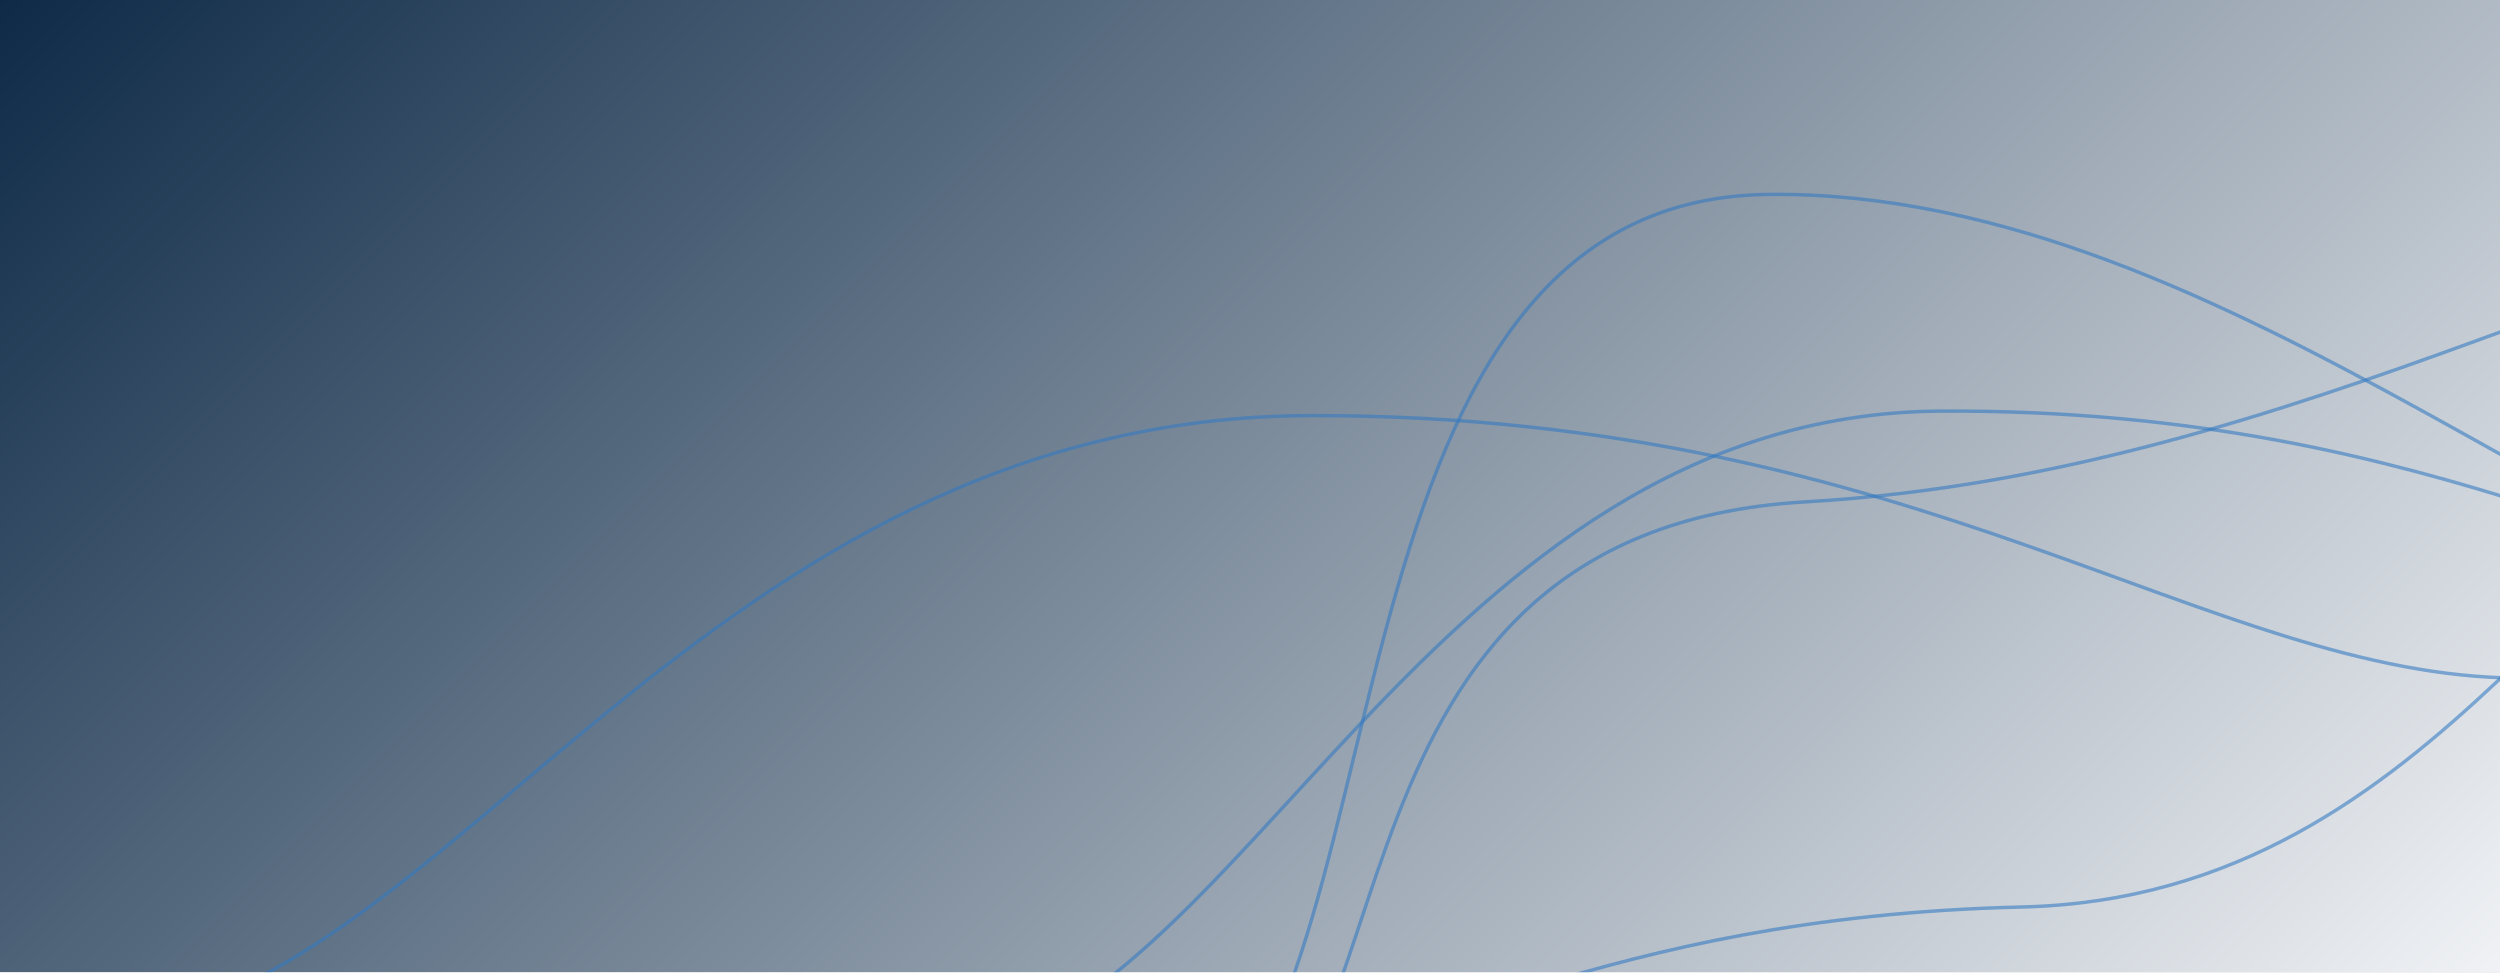
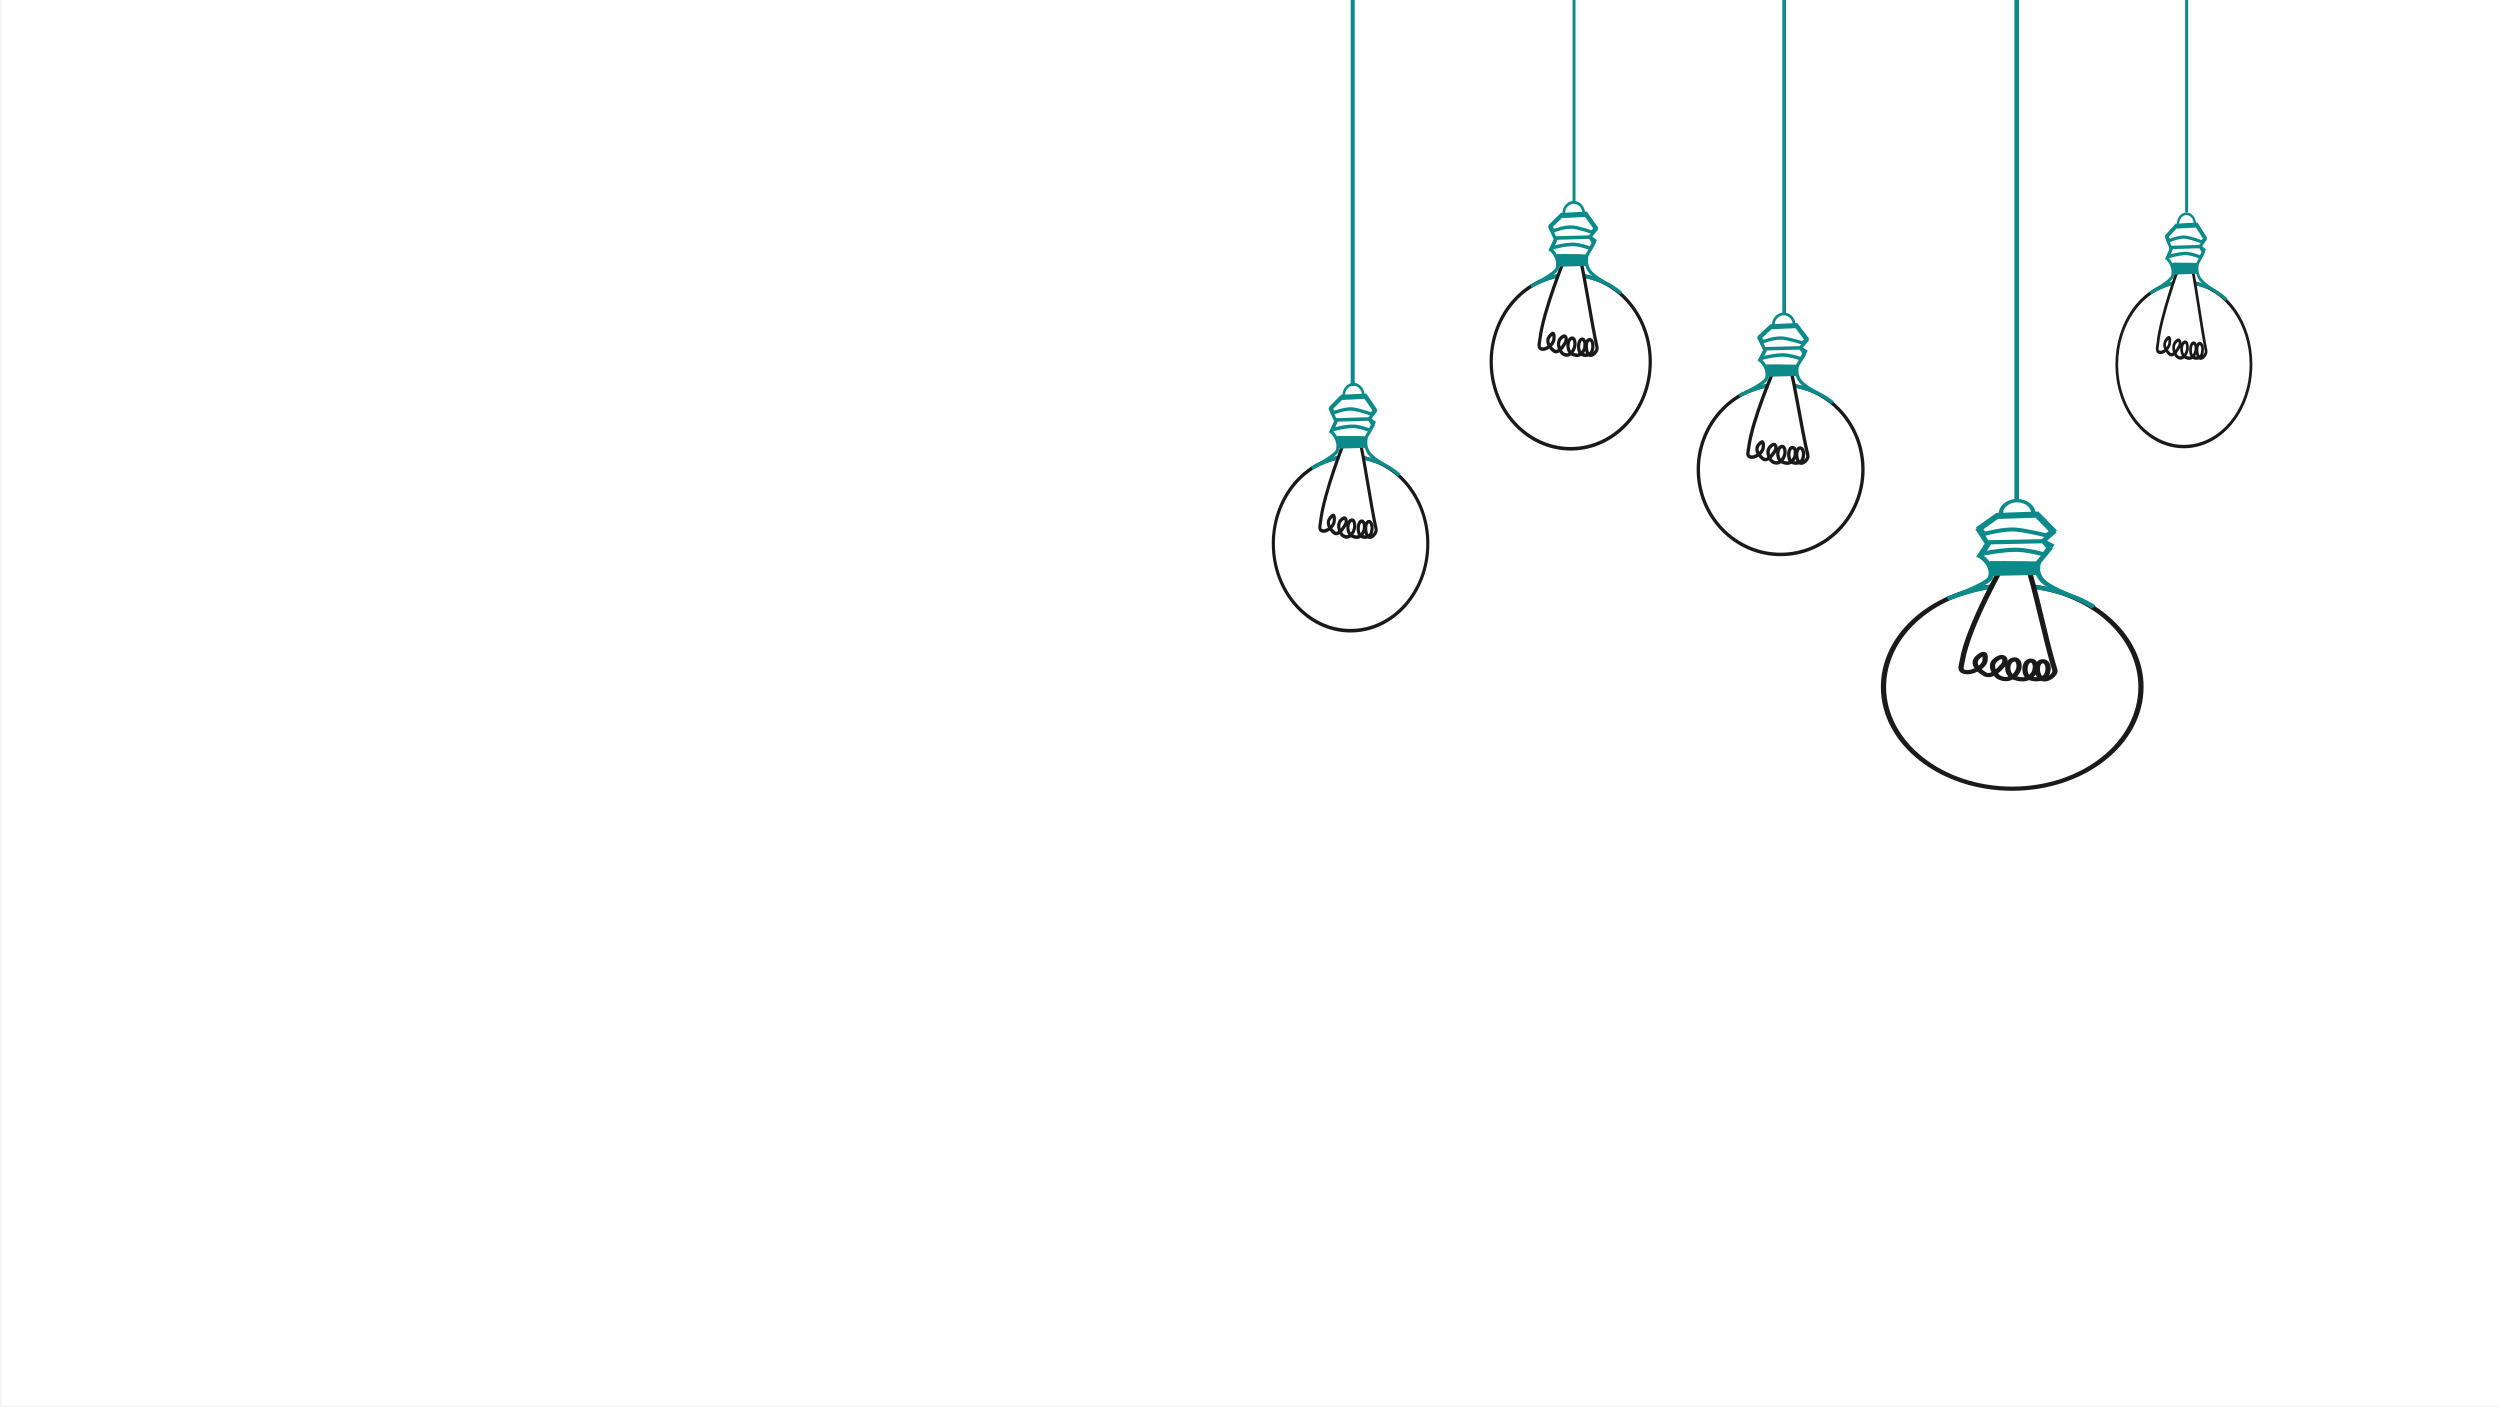
- <svg xmlns="http://www.w3.org/2000/svg" version="1.1" width="1440" height="560" preserveAspectRatio="none" viewBox="0 0 1440 560">
-   <g mask="url(&quot;#SvgjsMask1009&quot;)" fill="none">
-     <rect width="1440" height="560" x="0" y="0" fill="url(&quot;#SvgjsLinearGradient1010&quot;)" />
-     <path d="M702.19 609.47C819.85 609.09 917.5 528.23 1164.71 522.43 1411.92 516.63 1494.49 268.23 1627.23 259.23" stroke="rgba(51,121,194,0.58)" stroke-width="2" />
-     <path d="M60.04 589.29C254.41 579.61 404.19 239.88 755.39 239.38 1106.6 238.88 1272.85 389.71 1450.75 390.58" stroke="rgba(51,121,194,0.58)" stroke-width="2" />
-     <path d="M671.54 668.24C817.18 593.03 747.84 114.92 1018.65 111.99 1289.46 109.06 1527.79 365.48 1712.86 369.59" stroke="rgba(51,121,194,0.58)" stroke-width="2" />
-     <path d="M543.18 606.67C713.36 591.15 823.46 238.38 1118.01 236.8 1412.55 235.22 1546.42 348.28 1692.83 348.8" stroke="rgba(51,121,194,0.58)" stroke-width="2" />
-     <path d="M696.58 664.49C819.13 630.57 748.55 305.89 1039.76 289.09 1330.97 272.29 1549.14 116.83 1726.13 115.49" stroke="rgba(51,121,194,0.58)" stroke-width="2" />
+ <svg xmlns="http://www.w3.org/2000/svg" width="4e3" height="2250" version="1.1" viewBox="0 0 1058.3 595.31">
+   <g transform="translate(0 298.31)">
+     <rect x=".535" y="-298.31" width="1057.8" height="595.22" fill="#ffffff" />
+     <g transform="matrix(.85908 0 0 .96111 75.891 -11.631)">
+       <g transform="matrix(.79671 0 0 .78853 242.68 -168.94)">
+         <path d="m563.62-9.986a49.181 48.614 0 0 1 41.566 48.027 49.181 48.614 0 0 1-49.181 48.614 49.181 48.614 0 0 1-49.181-48.614 49.181 48.614 0 0 1 41.773-48.059" fill="none" stroke="#1a1a1a" stroke-width="2" />
+         <path d="m548.6-10.017c-8.794 1.7-17.264 5.855-17.264 5.855s15.502-6.749 16.37-10.156c1.541-6.046-3.875-10.156-3.875-10.156l2.94-5.613-3.608-6.949 6.949-6.147 15.234-0.668 6.281 8.018-3.742 4.143 2.405 3.608-4.143 6.415s-2.339 6.08 3.14 10.624 10.136 5.188 17.84 10.824c-7.624-5.969-16.252-8.457-23.27-9.616" fill="none" stroke="#0c8a8a" stroke-width="2" />
+         <path d="m551.65-44.694a6.218 6.214 0 0 1 6.11-6.29 6.218 6.214 0 0 1 6.324 6.075" fill="none" stroke="#0c8a8a" stroke-linecap="round" stroke-width="1.619" />
+         <path d="m561.59-20.758-8.754-0.142s-13.826 30.151-15.89 46.354c-0.22 1.728-1.169 4.455 0.401 5.212 3.005 1.449 8.298-2.277 8.285-5.613-4e-3 -0.964 0.544-4.7-2.405-1.604-2.95 2.908-0.625 6.171 2.048 8.31 2.673 2.138 5.673-1.902 7.103-3.909 1.687-2.368 0.791-5.691-2.187-3.252-2.939 2.407-1.591 5.892-0.015 8.072 0.912 1.262 2.96 1.942 4.438 1.455 2.194-0.723 3.826-3.349 4.012-5.652 0.107-1.333-0.293-3.725-1.77-3.601-2.876 0.24-3.667 6.312-0.533 8.6 4.41 2.005 6.101 0.522 7.617-1.582 1.258-1.746 1.395-6.353-0.756-6.41-2.581-0.069-2.973 5.654-1.315 7.632 1.423 1.698 5.153 1.669 6.646 0.032 1.666-1.826 1.749-7.148-0.711-7.381-2.989-0.282-2.796 7.335-0.213 8.503 1.938 0.876 5.2-2.27 4.684-4.333-3.65-14.592-7.567-39.918-10.685-50.691z" fill="none" stroke="#1a1a1a" stroke-width="2" />
+         <path d="m548.41-21.221 16.966 0.172-0.22 4.675-16.527 0.429z" fill="#0c8a8a" stroke="#0c8a8a" stroke-width="1.805" />
+         <path d="m544.03-25.461s7.631-2.073 13.56-2.046c4.263 0.019 10.721 2.247 10.721 2.247l2.546-4.377-3.008-1.953-20.879 0.516z" fill="none" stroke="#0c8a8a" stroke-width="2" />
+         <path d="m545.31-35.086s7.607-2.646 12.284-2.032c4.678 0.614 11.481 2.74 11.481 2.74l2.748-2.442-6.281-8.018-15.234 0.668-6.949 6.147z" fill="none" stroke="#0c8a8a" stroke-width="1.9" />
+       </g>
+       <g transform="matrix(1.29 0 0 .92181 185.97 -30.769)">
+         <path d="m563.62-9.986a49.181 48.614 0 0 1 41.566 48.027 49.181 48.614 0 0 1-49.181 48.614 49.181 48.614 0 0 1-49.181-48.614 49.181 48.614 0 0 1 41.773-48.059" fill="none" stroke="#1a1a1a" stroke-width="2" />
+         <path d="m548.6-10.017c-8.794 1.7-17.264 5.855-17.264 5.855s15.502-6.749 16.37-10.156c1.541-6.046-3.875-10.156-3.875-10.156l2.94-5.613-3.608-6.949 6.949-6.147 15.234-0.668 6.281 8.018-3.742 4.143 2.405 3.608-4.143 6.415s-2.339 6.08 3.14 10.624 10.136 5.188 17.84 10.824c-7.624-5.969-16.252-8.457-23.27-9.616" fill="none" stroke="#0c8a8a" stroke-width="2" />
+         <path d="m551.65-44.694a6.218 6.214 0 0 1 6.11-6.29 6.218 6.214 0 0 1 6.324 6.075" fill="none" stroke="#0c8a8a" stroke-linecap="round" stroke-width="1.619" />
+         <path d="m561.59-20.758-8.754-0.142s-13.826 30.151-15.89 46.354c-0.22 1.728-1.169 4.455 0.401 5.212 3.005 1.449 8.298-2.277 8.285-5.613-4e-3 -0.964 0.544-4.7-2.405-1.604-2.95 2.908-0.625 6.171 2.048 8.31 2.673 2.138 5.673-1.902 7.103-3.909 1.687-2.368 0.791-5.691-2.187-3.252-2.939 2.407-1.591 5.892-0.015 8.072 0.912 1.262 2.96 1.942 4.438 1.455 2.194-0.723 3.826-3.349 4.012-5.652 0.107-1.333-0.293-3.725-1.77-3.601-2.876 0.24-3.667 6.312-0.533 8.6 4.41 2.005 6.101 0.522 7.617-1.582 1.258-1.746 1.395-6.353-0.756-6.41-2.581-0.069-2.973 5.654-1.315 7.632 1.423 1.698 5.153 1.669 6.646 0.032 1.666-1.826 1.749-7.148-0.711-7.381-2.989-0.282-2.796 7.335-0.213 8.503 1.938 0.876 5.2-2.27 4.684-4.333-3.65-14.592-7.567-39.918-10.685-50.691z" fill="none" stroke="#1a1a1a" stroke-width="2" />
+         <path d="m548.41-21.221 16.966 0.172-0.22 4.675-16.527 0.429z" fill="#0c8a8a" stroke="#0c8a8a" stroke-width="1.805" />
+         <path d="m544.03-25.461s7.631-2.073 13.56-2.046c4.263 0.019 10.721 2.247 10.721 2.247l2.546-4.377-3.008-1.953-20.879 0.516z" fill="none" stroke="#0c8a8a" stroke-width="2" />
+         <path d="m545.31-35.086s7.607-2.646 12.284-2.032c4.678 0.614 11.481 2.74 11.481 2.74l2.748-2.442-6.281-8.018-15.234 0.668-6.949 6.147z" fill="none" stroke="#0c8a8a" stroke-width="1.9" />
+       </g>
+       <g transform="matrix(.77389 0 0 .78868 146.88 -88.815)">
+         <path d="m563.62-9.986a49.181 48.614 0 0 1 41.566 48.027 49.181 48.614 0 0 1-49.181 48.614 49.181 48.614 0 0 1-49.181-48.614 49.181 48.614 0 0 1 41.773-48.059" fill="none" stroke="#1a1a1a" stroke-width="2" />
+         <path d="m548.6-10.017c-8.794 1.7-17.264 5.855-17.264 5.855s15.502-6.749 16.37-10.156c1.541-6.046-3.875-10.156-3.875-10.156l2.94-5.613-3.608-6.949 6.949-6.147 15.234-0.668 6.281 8.018-3.742 4.143 2.405 3.608-4.143 6.415s-2.339 6.08 3.14 10.624 10.136 5.188 17.84 10.824c-7.624-5.969-16.252-8.457-23.27-9.616" fill="none" stroke="#0c8a8a" stroke-width="2" />
+         <path d="m551.65-44.694a6.218 6.214 0 0 1 6.11-6.29 6.218 6.214 0 0 1 6.324 6.075" fill="none" stroke="#0c8a8a" stroke-linecap="round" stroke-width="1.619" />
+         <path d="m561.59-20.758-8.754-0.142s-13.826 30.151-15.89 46.354c-0.22 1.728-1.169 4.455 0.401 5.212 3.005 1.449 8.298-2.277 8.285-5.613-4e-3 -0.964 0.544-4.7-2.405-1.604-2.95 2.908-0.625 6.171 2.048 8.31 2.673 2.138 5.673-1.902 7.103-3.909 1.687-2.368 0.791-5.691-2.187-3.252-2.939 2.407-1.591 5.892-0.015 8.072 0.912 1.262 2.96 1.942 4.438 1.455 2.194-0.723 3.826-3.349 4.012-5.652 0.107-1.333-0.293-3.725-1.77-3.601-2.876 0.24-3.667 6.312-0.533 8.6 4.41 2.005 6.101 0.522 7.617-1.582 1.258-1.746 1.395-6.353-0.756-6.41-2.581-0.069-2.973 5.654-1.315 7.632 1.423 1.698 5.153 1.669 6.646 0.032 1.666-1.826 1.749-7.148-0.711-7.381-2.989-0.282-2.796 7.335-0.213 8.503 1.938 0.876 5.2-2.27 4.684-4.333-3.65-14.592-7.567-39.918-10.685-50.691z" fill="none" stroke="#1a1a1a" stroke-width="2" />
+         <path d="m548.41-21.221 16.966 0.172-0.22 4.675-16.527 0.429z" fill="#0c8a8a" stroke="#0c8a8a" stroke-width="1.805" />
+         <path d="m544.03-25.461s7.631-2.073 13.56-2.046c4.263 0.019 10.721 2.247 10.721 2.247l2.546-4.377-3.008-1.953-20.879 0.516z" fill="none" stroke="#0c8a8a" stroke-width="2" />
+         <path d="m545.31-35.086s7.607-2.646 12.284-2.032c4.678 0.614 11.481 2.74 11.481 2.74l2.748-2.442-6.281-8.018-15.234 0.668-6.949 6.147z" fill="none" stroke="#0c8a8a" stroke-width="1.9" />
+       </g>
+       <g transform="matrix(.82477 0 0 .76964 330.51 -120.76)">
+         <path d="m563.62-9.986a49.181 48.614 0 0 1 41.566 48.027 49.181 48.614 0 0 1-49.181 48.614 49.181 48.614 0 0 1-49.181-48.614 49.181 48.614 0 0 1 41.773-48.059" fill="none" stroke="#1a1a1a" stroke-width="2" />
+         <path d="m548.6-10.017c-8.794 1.7-17.264 5.855-17.264 5.855s15.502-6.749 16.37-10.156c1.541-6.046-3.875-10.156-3.875-10.156l2.94-5.613-3.608-6.949 6.949-6.147 15.234-0.668 6.281 8.018-3.742 4.143 2.405 3.608-4.143 6.415s-2.339 6.08 3.14 10.624 10.136 5.188 17.84 10.824c-7.624-5.969-16.252-8.457-23.27-9.616" fill="none" stroke="#0c8a8a" stroke-width="2" />
+         <path d="m551.65-44.694a6.218 6.214 0 0 1 6.11-6.29 6.218 6.214 0 0 1 6.324 6.075" fill="none" stroke="#0c8a8a" stroke-linecap="round" stroke-width="1.619" />
+         <path d="m561.59-20.758-8.754-0.142s-13.826 30.151-15.89 46.354c-0.22 1.728-1.169 4.455 0.401 5.212 3.005 1.449 8.298-2.277 8.285-5.613-4e-3 -0.964 0.544-4.7-2.405-1.604-2.95 2.908-0.625 6.171 2.048 8.31 2.673 2.138 5.673-1.902 7.103-3.909 1.687-2.368 0.791-5.691-2.187-3.252-2.939 2.407-1.591 5.892-0.015 8.072 0.912 1.262 2.96 1.942 4.438 1.455 2.194-0.723 3.826-3.349 4.012-5.652 0.107-1.333-0.293-3.725-1.77-3.601-2.876 0.24-3.667 6.312-0.533 8.6 4.41 2.005 6.101 0.522 7.617-1.582 1.258-1.746 1.395-6.353-0.756-6.41-2.581-0.069-2.973 5.654-1.315 7.632 1.423 1.698 5.153 1.669 6.646 0.032 1.666-1.826 1.749-7.148-0.711-7.381-2.989-0.282-2.796 7.335-0.213 8.503 1.938 0.876 5.2-2.27 4.684-4.333-3.65-14.592-7.567-39.918-10.685-50.691z" fill="none" stroke="#1a1a1a" stroke-width="2" />
+         <path d="m548.41-21.221 16.966 0.172-0.22 4.675-16.527 0.429z" fill="#0c8a8a" stroke="#0c8a8a" stroke-width="1.805" />
+         <path d="m544.03-25.461s7.631-2.073 13.56-2.046c4.263 0.019 10.721 2.247 10.721 2.247l2.546-4.377-3.008-1.953-20.879 0.516z" fill="none" stroke="#0c8a8a" stroke-width="2" />
+         <path d="m545.31-35.086s7.607-2.646 12.284-2.032c4.678 0.614 11.481 2.74 11.481 2.74l2.748-2.442-6.281-8.018-15.234 0.668-6.949 6.147z" fill="none" stroke="#0c8a8a" stroke-width="1.9" />
+       </g>
+       <g transform="matrix(.67223 0 0 .74504 614.04 -166.14)">
+         <path d="m563.62-9.986a49.181 48.614 0 0 1 41.566 48.027 49.181 48.614 0 0 1-49.181 48.614 49.181 48.614 0 0 1-49.181-48.614 49.181 48.614 0 0 1 41.773-48.059" fill="none" stroke="#1a1a1a" stroke-width="2" />
+         <path d="m548.6-10.017c-8.794 1.7-17.264 5.855-17.264 5.855s15.502-6.749 16.37-10.156c1.541-6.046-3.875-10.156-3.875-10.156l2.94-5.613-3.608-6.949 6.949-6.147 15.234-0.668 6.281 8.018-3.742 4.143 2.405 3.608-4.143 6.415s-2.339 6.08 3.14 10.624 10.136 5.188 17.84 10.824c-7.624-5.969-16.252-8.457-23.27-9.616" fill="none" stroke="#0c8a8a" stroke-width="2" />
+         <path d="m551.65-44.694a6.218 6.214 0 0 1 6.11-6.29 6.218 6.214 0 0 1 6.324 6.075" fill="none" stroke="#0c8a8a" stroke-linecap="round" stroke-width="1.619" />
+         <path d="m561.59-20.758-8.754-0.142s-13.826 30.151-15.89 46.354c-0.22 1.728-1.169 4.455 0.401 5.212 3.005 1.449 8.298-2.277 8.285-5.613-4e-3 -0.964 0.544-4.7-2.405-1.604-2.95 2.908-0.625 6.171 2.048 8.31 2.673 2.138 5.673-1.902 7.103-3.909 1.687-2.368 0.791-5.691-2.187-3.252-2.939 2.407-1.591 5.892-0.015 8.072 0.912 1.262 2.96 1.942 4.438 1.455 2.194-0.723 3.826-3.349 4.012-5.652 0.107-1.333-0.293-3.725-1.77-3.601-2.876 0.24-3.667 6.312-0.533 8.6 4.41 2.005 6.101 0.522 7.617-1.582 1.258-1.746 1.395-6.353-0.756-6.41-2.581-0.069-2.973 5.654-1.315 7.632 1.423 1.698 5.153 1.669 6.646 0.032 1.666-1.826 1.749-7.148-0.711-7.381-2.989-0.282-2.796 7.335-0.213 8.503 1.938 0.876 5.2-2.27 4.684-4.333-3.65-14.592-7.567-39.918-10.685-50.691z" fill="none" stroke="#1a1a1a" stroke-width="2" />
+         <path d="m548.41-21.221 16.966 0.172-0.22 4.675-16.527 0.429z" fill="#0c8a8a" stroke="#0c8a8a" stroke-width="1.805" />
+         <path d="m544.03-25.461s7.631-2.073 13.56-2.046c4.263 0.019 10.721 2.247 10.721 2.247l2.546-4.377-3.008-1.953-20.879 0.516z" fill="none" stroke="#0c8a8a" stroke-width="2" />
+         <path d="m545.31-35.086s7.607-2.646 12.284-2.032c4.678 0.614 11.481 2.74 11.481 2.74l2.748-2.442-6.281-8.018-15.234 0.668-6.949 6.147z" fill="none" stroke="#0c8a8a" stroke-width="1.9" />
+       </g>
+       <path d="m989.16-204.76v-93.55" fill="none" stroke="#0c8a8a" stroke-width="1.48" />
+       <path d="m905.42-77.58v-220.73" fill="none" stroke="#0c8a8a" stroke-width="2.273" />
+       <path d="m790.84-159.84v-138.47" fill="none" stroke="#0c8a8a" stroke-width="1.8" />
+       <path d="m687.28-208.75v-89.566" fill="none" stroke="#0c8a8a" stroke-width="1.448" />
+       <path d="m578.22-128.37v-169.94" fill="none" stroke="#0c8a8a" stroke-width="1.994" />
+     </g>
  </g>
-   <defs>
-     <mask id="SvgjsMask1009">
-       <rect width="1440" height="560" fill="#ffffff" />
-     </mask>
-     <linearGradient x1="15.28%" y1="-39.29%" x2="84.72%" y2="139.29%" gradientUnits="userSpaceOnUse" id="SvgjsLinearGradient1010">
-       <stop stop-color="#0e2a47" offset="0" />
-       <stop stop-color="rgba(240, 242, 245, 1)" offset="1" />
-     </linearGradient>
-   </defs>
</svg>
